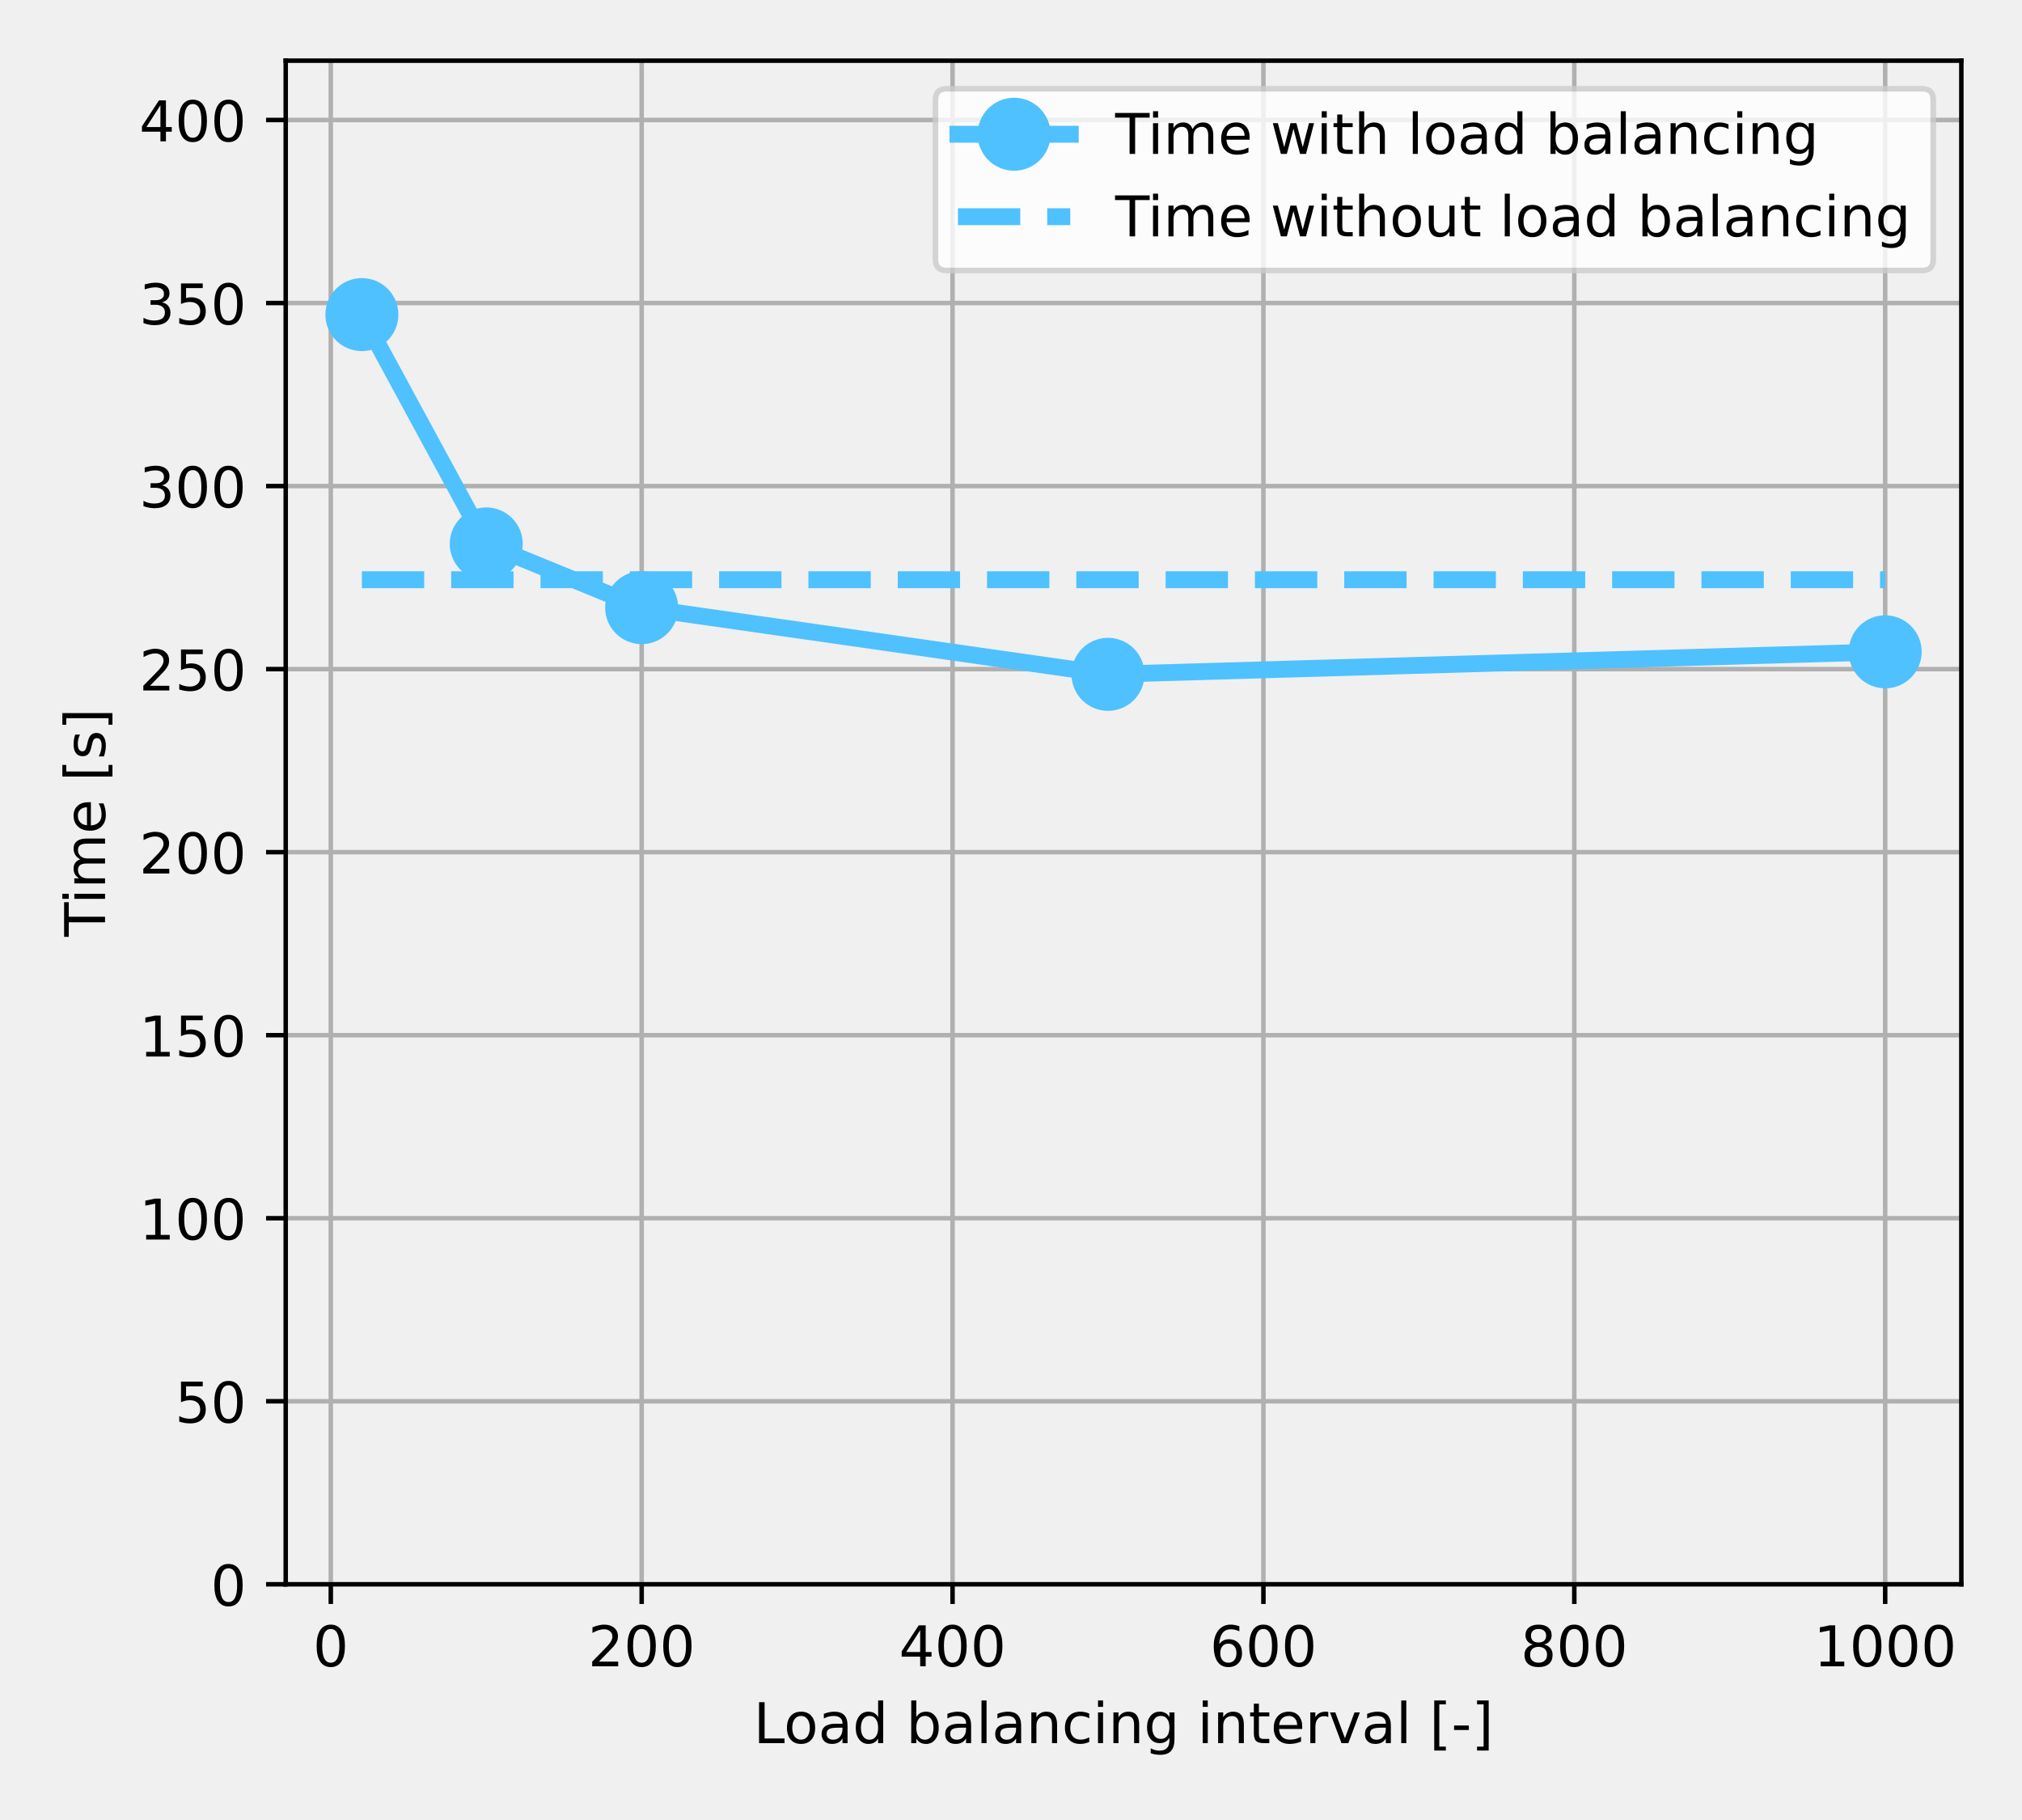
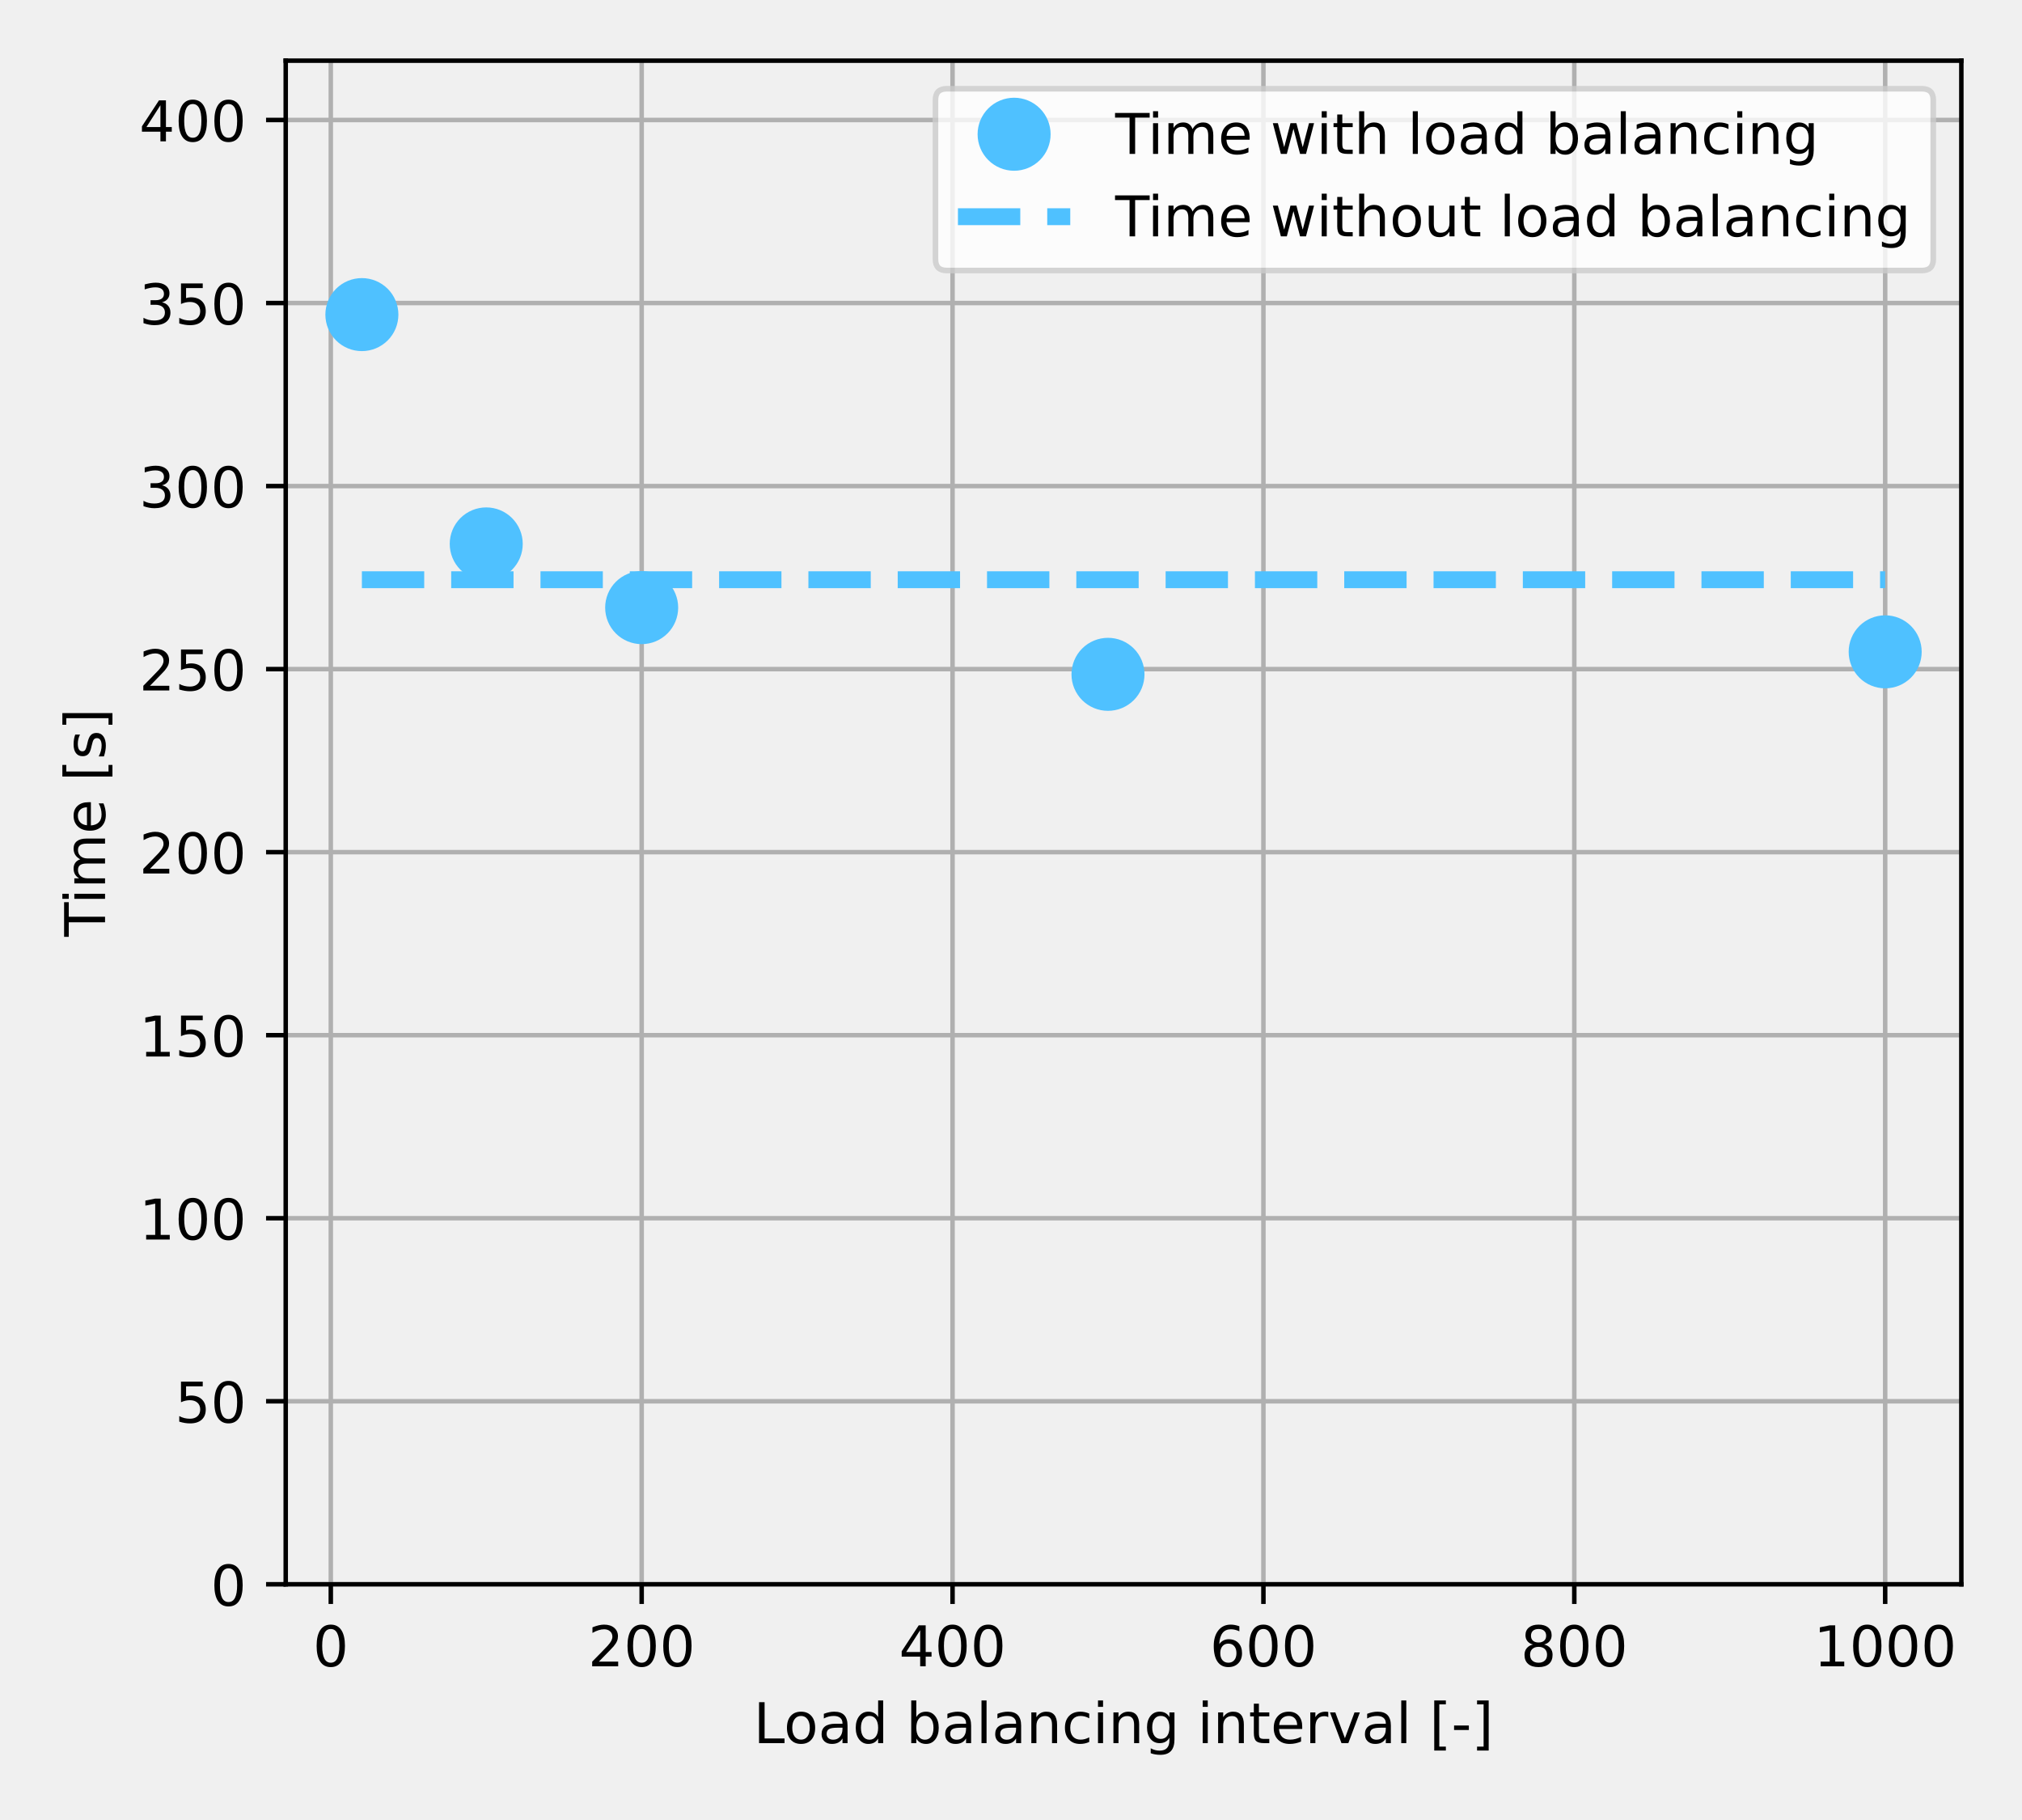
<svg xmlns="http://www.w3.org/2000/svg" xmlns:xlink="http://www.w3.org/1999/xlink" width="360pt" height="324pt" viewBox="0 0 360 324" version="1.1">
  <defs>
    <style type="text/css">*{stroke-linejoin: round; stroke-linecap: butt}</style>
  </defs>
  <g id="figure_1">
    <g id="patch_1">
      <path d="M 0 324  L 360 324  L 360 0  L 0 0  L 0 324  z " style="fill: none" />
    </g>
    <g id="axes_1">
      <g id="patch_2">
        <path d="M 50.87 282.04  L 349.2 282.04  L 349.2 10.8  L 50.87 10.8  L 50.87 282.04  z " style="fill: none" />
      </g>
      <g id="matplotlib.axis_1">
        <g id="xtick_1">
          <g id="line2d_1">
-             <path d="M 58.896 282.04  L 58.896 10.8  " clip-path="url(#pca19b3d4b8)" style="fill: none; stroke: #b0b0b0; stroke-width: 0.8; stroke-linecap: square" />
+             <path d="M 58.896 282.04  L 58.896 10.8  " clip-path="url(#p6ddb7a8bee)" style="fill: none; stroke: #b0b0b0; stroke-width: 0.8; stroke-linecap: square" />
          </g>
          <g id="line2d_2">
            <defs>
-               <path id="m2d37f221ec" d="M 0 0  L 0 3.5  " style="stroke: #000000; stroke-width: 0.8" />
-             </defs>
-             <g>
-               <use xlink:href="#m2d37f221ec" x="58.896" y="282.04" style="stroke: #000000; stroke-width: 0.8" />
+               <path id="ma7e303437b" d="M 0 0  L 0 3.5  " style="stroke: #000000; stroke-width: 0.8" />
+             </defs>
+             <g>
+               <use xlink:href="#ma7e303437b" x="58.896" y="282.04" style="stroke: #000000; stroke-width: 0.8" />
            </g>
          </g>
          <g id="text_1">
            <g transform="translate(55.71433 296.6384)scale(0.1 -0.1)">
              <defs>
                <path id="DejaVuSans-30" d="M 2034 4250  Q 1547 4250 1301 3770  Q 1056 3291 1056 2328  Q 1056 1369 1301 889  Q 1547 409 2034 409  Q 2525 409 2770 889  Q 3016 1369 3016 2328  Q 3016 3291 2770 3770  Q 2525 4250 2034 4250  z M 2034 4750  Q 2819 4750 3233 4129  Q 3647 3509 3647 2328  Q 3647 1150 3233 529  Q 2819 -91 2034 -91  Q 1250 -91 836 529  Q 422 1150 422 2328  Q 422 3509 836 4129  Q 1250 4750 2034 4750  z " transform="scale(0.015625)" />
              </defs>
              <use xlink:href="#DejaVuSans-30" />
            </g>
          </g>
        </g>
        <g id="xtick_2">
          <g id="line2d_3">
-             <path d="M 114.244 282.04  L 114.244 10.8  " clip-path="url(#pca19b3d4b8)" style="fill: none; stroke: #b0b0b0; stroke-width: 0.8; stroke-linecap: square" />
+             <path d="M 114.244 282.04  L 114.244 10.8  " clip-path="url(#p6ddb7a8bee)" style="fill: none; stroke: #b0b0b0; stroke-width: 0.8; stroke-linecap: square" />
          </g>
          <g id="line2d_4">
            <g>
-               <use xlink:href="#m2d37f221ec" x="114.244" y="282.04" style="stroke: #000000; stroke-width: 0.8" />
+               <use xlink:href="#ma7e303437b" x="114.244" y="282.04" style="stroke: #000000; stroke-width: 0.8" />
            </g>
          </g>
          <g id="text_2">
            <g transform="translate(104.7006 296.6384)scale(0.1 -0.1)">
              <defs>
                <path id="DejaVuSans-32" d="M 1228 531  L 3431 531  L 3431 0  L 469 0  L 469 531  Q 828 903 1448 1529  Q 2069 2156 2228 2338  Q 2531 2678 2651 2914  Q 2772 3150 2772 3378  Q 2772 3750 2511 3984  Q 2250 4219 1831 4219  Q 1534 4219 1204 4116  Q 875 4013 500 3803  L 500 4441  Q 881 4594 1212 4672  Q 1544 4750 1819 4750  Q 2544 4750 2975 4387  Q 3406 4025 3406 3419  Q 3406 3131 3298 2873  Q 3191 2616 2906 2266  Q 2828 2175 2409 1742  Q 1991 1309 1228 531  z " transform="scale(0.015625)" />
              </defs>
              <use xlink:href="#DejaVuSans-32" />
              <use xlink:href="#DejaVuSans-30" x="63.623" />
              <use xlink:href="#DejaVuSans-30" x="127.246" />
            </g>
          </g>
        </g>
        <g id="xtick_3">
          <g id="line2d_5">
-             <path d="M 169.593 282.04  L 169.593 10.8  " clip-path="url(#pca19b3d4b8)" style="fill: none; stroke: #b0b0b0; stroke-width: 0.8; stroke-linecap: square" />
+             <path d="M 169.593 282.04  L 169.593 10.8  " clip-path="url(#p6ddb7a8bee)" style="fill: none; stroke: #b0b0b0; stroke-width: 0.8; stroke-linecap: square" />
          </g>
          <g id="line2d_6">
            <g>
-               <use xlink:href="#m2d37f221ec" x="169.593" y="282.04" style="stroke: #000000; stroke-width: 0.8" />
+               <use xlink:href="#ma7e303437b" x="169.593" y="282.04" style="stroke: #000000; stroke-width: 0.8" />
            </g>
          </g>
          <g id="text_3">
            <g transform="translate(160.0494 296.6384)scale(0.1 -0.1)">
              <defs>
                <path id="DejaVuSans-34" d="M 2419 4116  L 825 1625  L 2419 1625  L 2419 4116  z M 2253 4666  L 3047 4666  L 3047 1625  L 3713 1625  L 3713 1100  L 3047 1100  L 3047 0  L 2419 0  L 2419 1100  L 313 1100  L 313 1709  L 2253 4666  z " transform="scale(0.015625)" />
              </defs>
              <use xlink:href="#DejaVuSans-34" />
              <use xlink:href="#DejaVuSans-30" x="63.623" />
              <use xlink:href="#DejaVuSans-30" x="127.246" />
            </g>
          </g>
        </g>
        <g id="xtick_4">
          <g id="line2d_7">
-             <path d="M 224.942 282.04  L 224.942 10.8  " clip-path="url(#pca19b3d4b8)" style="fill: none; stroke: #b0b0b0; stroke-width: 0.8; stroke-linecap: square" />
+             <path d="M 224.942 282.04  L 224.942 10.8  " clip-path="url(#p6ddb7a8bee)" style="fill: none; stroke: #b0b0b0; stroke-width: 0.8; stroke-linecap: square" />
          </g>
          <g id="line2d_8">
            <g>
-               <use xlink:href="#m2d37f221ec" x="224.942" y="282.04" style="stroke: #000000; stroke-width: 0.8" />
+               <use xlink:href="#ma7e303437b" x="224.942" y="282.04" style="stroke: #000000; stroke-width: 0.8" />
            </g>
          </g>
          <g id="text_4">
            <g transform="translate(215.3982 296.6384)scale(0.1 -0.1)">
              <defs>
                <path id="DejaVuSans-36" d="M 2113 2584  Q 1688 2584 1439 2293  Q 1191 2003 1191 1497  Q 1191 994 1439 701  Q 1688 409 2113 409  Q 2538 409 2786 701  Q 3034 994 3034 1497  Q 3034 2003 2786 2293  Q 2538 2584 2113 2584  z M 3366 4563  L 3366 3988  Q 3128 4100 2886 4159  Q 2644 4219 2406 4219  Q 1781 4219 1451 3797  Q 1122 3375 1075 2522  Q 1259 2794 1537 2939  Q 1816 3084 2150 3084  Q 2853 3084 3261 2657  Q 3669 2231 3669 1497  Q 3669 778 3244 343  Q 2819 -91 2113 -91  Q 1303 -91 875 529  Q 447 1150 447 2328  Q 447 3434 972 4092  Q 1497 4750 2381 4750  Q 2619 4750 2861 4703  Q 3103 4656 3366 4563  z " transform="scale(0.015625)" />
              </defs>
              <use xlink:href="#DejaVuSans-36" />
              <use xlink:href="#DejaVuSans-30" x="63.623" />
              <use xlink:href="#DejaVuSans-30" x="127.246" />
            </g>
          </g>
        </g>
        <g id="xtick_5">
          <g id="line2d_9">
-             <path d="M 280.291 282.04  L 280.291 10.8  " clip-path="url(#pca19b3d4b8)" style="fill: none; stroke: #b0b0b0; stroke-width: 0.8; stroke-linecap: square" />
+             <path d="M 280.291 282.04  L 280.291 10.8  " clip-path="url(#p6ddb7a8bee)" style="fill: none; stroke: #b0b0b0; stroke-width: 0.8; stroke-linecap: square" />
          </g>
          <g id="line2d_10">
            <g>
-               <use xlink:href="#m2d37f221ec" x="280.291" y="282.04" style="stroke: #000000; stroke-width: 0.8" />
+               <use xlink:href="#ma7e303437b" x="280.291" y="282.04" style="stroke: #000000; stroke-width: 0.8" />
            </g>
          </g>
          <g id="text_5">
            <g transform="translate(270.747 296.6384)scale(0.1 -0.1)">
              <defs>
                <path id="DejaVuSans-38" d="M 2034 2216  Q 1584 2216 1326 1975  Q 1069 1734 1069 1313  Q 1069 891 1326 650  Q 1584 409 2034 409  Q 2484 409 2743 651  Q 3003 894 3003 1313  Q 3003 1734 2745 1975  Q 2488 2216 2034 2216  z M 1403 2484  Q 997 2584 770 2862  Q 544 3141 544 3541  Q 544 4100 942 4425  Q 1341 4750 2034 4750  Q 2731 4750 3128 4425  Q 3525 4100 3525 3541  Q 3525 3141 3298 2862  Q 3072 2584 2669 2484  Q 3125 2378 3379 2068  Q 3634 1759 3634 1313  Q 3634 634 3220 271  Q 2806 -91 2034 -91  Q 1263 -91 848 271  Q 434 634 434 1313  Q 434 1759 690 2068  Q 947 2378 1403 2484  z M 1172 3481  Q 1172 3119 1398 2916  Q 1625 2713 2034 2713  Q 2441 2713 2670 2916  Q 2900 3119 2900 3481  Q 2900 3844 2670 4047  Q 2441 4250 2034 4250  Q 1625 4250 1398 4047  Q 1172 3844 1172 3481  z " transform="scale(0.015625)" />
              </defs>
              <use xlink:href="#DejaVuSans-38" />
              <use xlink:href="#DejaVuSans-30" x="63.623" />
              <use xlink:href="#DejaVuSans-30" x="127.246" />
            </g>
          </g>
        </g>
        <g id="xtick_6">
          <g id="line2d_11">
-             <path d="M 335.64 282.04  L 335.64 10.8  " clip-path="url(#pca19b3d4b8)" style="fill: none; stroke: #b0b0b0; stroke-width: 0.8; stroke-linecap: square" />
+             <path d="M 335.64 282.04  L 335.64 10.8  " clip-path="url(#p6ddb7a8bee)" style="fill: none; stroke: #b0b0b0; stroke-width: 0.8; stroke-linecap: square" />
          </g>
          <g id="line2d_12">
            <g>
-               <use xlink:href="#m2d37f221ec" x="335.64" y="282.04" style="stroke: #000000; stroke-width: 0.8" />
+               <use xlink:href="#ma7e303437b" x="335.64" y="282.04" style="stroke: #000000; stroke-width: 0.8" />
            </g>
          </g>
          <g id="text_6">
            <g transform="translate(322.9145 296.6384)scale(0.1 -0.1)">
              <defs>
                <path id="DejaVuSans-31" d="M 794 531  L 1825 531  L 1825 4091  L 703 3866  L 703 4441  L 1819 4666  L 2450 4666  L 2450 531  L 3481 531  L 3481 0  L 794 0  L 794 531  z " transform="scale(0.015625)" />
              </defs>
              <use xlink:href="#DejaVuSans-31" />
              <use xlink:href="#DejaVuSans-30" x="63.623" />
              <use xlink:href="#DejaVuSans-30" x="127.246" />
              <use xlink:href="#DejaVuSans-30" x="190.869" />
            </g>
          </g>
        </g>
        <g id="text_7">
          <g transform="translate(134.1623 310.3166)scale(0.1 -0.1)">
            <defs>
              <path id="DejaVuSans-4c" d="M 628 4666  L 1259 4666  L 1259 531  L 3531 531  L 3531 0  L 628 0  L 628 4666  z " transform="scale(0.015625)" />
              <path id="DejaVuSans-6f" d="M 1959 3097  Q 1497 3097 1228 2736  Q 959 2375 959 1747  Q 959 1119 1226 758  Q 1494 397 1959 397  Q 2419 397 2687 759  Q 2956 1122 2956 1747  Q 2956 2369 2687 2733  Q 2419 3097 1959 3097  z M 1959 3584  Q 2709 3584 3137 3096  Q 3566 2609 3566 1747  Q 3566 888 3137 398  Q 2709 -91 1959 -91  Q 1206 -91 779 398  Q 353 888 353 1747  Q 353 2609 779 3096  Q 1206 3584 1959 3584  z " transform="scale(0.015625)" />
              <path id="DejaVuSans-61" d="M 2194 1759  Q 1497 1759 1228 1600  Q 959 1441 959 1056  Q 959 750 1161 570  Q 1363 391 1709 391  Q 2188 391 2477 730  Q 2766 1069 2766 1631  L 2766 1759  L 2194 1759  z M 3341 1997  L 3341 0  L 2766 0  L 2766 531  Q 2569 213 2275 61  Q 1981 -91 1556 -91  Q 1019 -91 701 211  Q 384 513 384 1019  Q 384 1609 779 1909  Q 1175 2209 1959 2209  L 2766 2209  L 2766 2266  Q 2766 2663 2505 2880  Q 2244 3097 1772 3097  Q 1472 3097 1187 3025  Q 903 2953 641 2809  L 641 3341  Q 956 3463 1253 3523  Q 1550 3584 1831 3584  Q 2591 3584 2966 3190  Q 3341 2797 3341 1997  z " transform="scale(0.015625)" />
              <path id="DejaVuSans-64" d="M 2906 2969  L 2906 4863  L 3481 4863  L 3481 0  L 2906 0  L 2906 525  Q 2725 213 2448 61  Q 2172 -91 1784 -91  Q 1150 -91 751 415  Q 353 922 353 1747  Q 353 2572 751 3078  Q 1150 3584 1784 3584  Q 2172 3584 2448 3432  Q 2725 3281 2906 2969  z M 947 1747  Q 947 1113 1208 752  Q 1469 391 1925 391  Q 2381 391 2643 752  Q 2906 1113 2906 1747  Q 2906 2381 2643 2742  Q 2381 3103 1925 3103  Q 1469 3103 1208 2742  Q 947 2381 947 1747  z " transform="scale(0.015625)" />
              <path id="DejaVuSans-20" transform="scale(0.015625)" />
              <path id="DejaVuSans-62" d="M 3116 1747  Q 3116 2381 2855 2742  Q 2594 3103 2138 3103  Q 1681 3103 1420 2742  Q 1159 2381 1159 1747  Q 1159 1113 1420 752  Q 1681 391 2138 391  Q 2594 391 2855 752  Q 3116 1113 3116 1747  z M 1159 2969  Q 1341 3281 1617 3432  Q 1894 3584 2278 3584  Q 2916 3584 3314 3078  Q 3713 2572 3713 1747  Q 3713 922 3314 415  Q 2916 -91 2278 -91  Q 1894 -91 1617 61  Q 1341 213 1159 525  L 1159 0  L 581 0  L 581 4863  L 1159 4863  L 1159 2969  z " transform="scale(0.015625)" />
              <path id="DejaVuSans-6c" d="M 603 4863  L 1178 4863  L 1178 0  L 603 0  L 603 4863  z " transform="scale(0.015625)" />
              <path id="DejaVuSans-6e" d="M 3513 2113  L 3513 0  L 2938 0  L 2938 2094  Q 2938 2591 2744 2837  Q 2550 3084 2163 3084  Q 1697 3084 1428 2787  Q 1159 2491 1159 1978  L 1159 0  L 581 0  L 581 3500  L 1159 3500  L 1159 2956  Q 1366 3272 1645 3428  Q 1925 3584 2291 3584  Q 2894 3584 3203 3211  Q 3513 2838 3513 2113  z " transform="scale(0.015625)" />
              <path id="DejaVuSans-63" d="M 3122 3366  L 3122 2828  Q 2878 2963 2633 3030  Q 2388 3097 2138 3097  Q 1578 3097 1268 2742  Q 959 2388 959 1747  Q 959 1106 1268 751  Q 1578 397 2138 397  Q 2388 397 2633 464  Q 2878 531 3122 666  L 3122 134  Q 2881 22 2623 -34  Q 2366 -91 2075 -91  Q 1284 -91 818 406  Q 353 903 353 1747  Q 353 2603 823 3093  Q 1294 3584 2113 3584  Q 2378 3584 2631 3529  Q 2884 3475 3122 3366  z " transform="scale(0.015625)" />
              <path id="DejaVuSans-69" d="M 603 3500  L 1178 3500  L 1178 0  L 603 0  L 603 3500  z M 603 4863  L 1178 4863  L 1178 4134  L 603 4134  L 603 4863  z " transform="scale(0.015625)" />
              <path id="DejaVuSans-67" d="M 2906 1791  Q 2906 2416 2648 2759  Q 2391 3103 1925 3103  Q 1463 3103 1205 2759  Q 947 2416 947 1791  Q 947 1169 1205 825  Q 1463 481 1925 481  Q 2391 481 2648 825  Q 2906 1169 2906 1791  z M 3481 434  Q 3481 -459 3084 -895  Q 2688 -1331 1869 -1331  Q 1566 -1331 1297 -1286  Q 1028 -1241 775 -1147  L 775 -588  Q 1028 -725 1275 -790  Q 1522 -856 1778 -856  Q 2344 -856 2625 -561  Q 2906 -266 2906 331  L 2906 616  Q 2728 306 2450 153  Q 2172 0 1784 0  Q 1141 0 747 490  Q 353 981 353 1791  Q 353 2603 747 3093  Q 1141 3584 1784 3584  Q 2172 3584 2450 3431  Q 2728 3278 2906 2969  L 2906 3500  L 3481 3500  L 3481 434  z " transform="scale(0.015625)" />
              <path id="DejaVuSans-74" d="M 1172 4494  L 1172 3500  L 2356 3500  L 2356 3053  L 1172 3053  L 1172 1153  Q 1172 725 1289 603  Q 1406 481 1766 481  L 2356 481  L 2356 0  L 1766 0  Q 1100 0 847 248  Q 594 497 594 1153  L 594 3053  L 172 3053  L 172 3500  L 594 3500  L 594 4494  L 1172 4494  z " transform="scale(0.015625)" />
              <path id="DejaVuSans-65" d="M 3597 1894  L 3597 1613  L 953 1613  Q 991 1019 1311 708  Q 1631 397 2203 397  Q 2534 397 2845 478  Q 3156 559 3463 722  L 3463 178  Q 3153 47 2828 -22  Q 2503 -91 2169 -91  Q 1331 -91 842 396  Q 353 884 353 1716  Q 353 2575 817 3079  Q 1281 3584 2069 3584  Q 2775 3584 3186 3129  Q 3597 2675 3597 1894  z M 3022 2063  Q 3016 2534 2758 2815  Q 2500 3097 2075 3097  Q 1594 3097 1305 2825  Q 1016 2553 972 2059  L 3022 2063  z " transform="scale(0.015625)" />
              <path id="DejaVuSans-72" d="M 2631 2963  Q 2534 3019 2420 3045  Q 2306 3072 2169 3072  Q 1681 3072 1420 2755  Q 1159 2438 1159 1844  L 1159 0  L 581 0  L 581 3500  L 1159 3500  L 1159 2956  Q 1341 3275 1631 3429  Q 1922 3584 2338 3584  Q 2397 3584 2469 3576  Q 2541 3569 2628 3553  L 2631 2963  z " transform="scale(0.015625)" />
              <path id="DejaVuSans-76" d="M 191 3500  L 800 3500  L 1894 563  L 2988 3500  L 3597 3500  L 2284 0  L 1503 0  L 191 3500  z " transform="scale(0.015625)" />
              <path id="DejaVuSans-5b" d="M 550 4863  L 1875 4863  L 1875 4416  L 1125 4416  L 1125 -397  L 1875 -397  L 1875 -844  L 550 -844  L 550 4863  z " transform="scale(0.015625)" />
              <path id="DejaVuSans-2d" d="M 313 2009  L 1997 2009  L 1997 1497  L 313 1497  L 313 2009  z " transform="scale(0.015625)" />
              <path id="DejaVuSans-5d" d="M 1947 4863  L 1947 -844  L 622 -844  L 622 -397  L 1369 -397  L 1369 4416  L 622 4416  L 622 4863  L 1947 4863  z " transform="scale(0.015625)" />
            </defs>
            <use xlink:href="#DejaVuSans-4c" />
            <use xlink:href="#DejaVuSans-6f" x="53.963" />
            <use xlink:href="#DejaVuSans-61" x="115.145" />
            <use xlink:href="#DejaVuSans-64" x="176.424" />
            <use xlink:href="#DejaVuSans-20" x="239.9" />
            <use xlink:href="#DejaVuSans-62" x="271.688" />
            <use xlink:href="#DejaVuSans-61" x="335.164" />
            <use xlink:href="#DejaVuSans-6c" x="396.443" />
            <use xlink:href="#DejaVuSans-61" x="424.227" />
            <use xlink:href="#DejaVuSans-6e" x="485.506" />
            <use xlink:href="#DejaVuSans-63" x="548.885" />
            <use xlink:href="#DejaVuSans-69" x="603.865" />
            <use xlink:href="#DejaVuSans-6e" x="631.648" />
            <use xlink:href="#DejaVuSans-67" x="695.027" />
            <use xlink:href="#DejaVuSans-20" x="758.504" />
            <use xlink:href="#DejaVuSans-69" x="790.291" />
            <use xlink:href="#DejaVuSans-6e" x="818.074" />
            <use xlink:href="#DejaVuSans-74" x="881.453" />
            <use xlink:href="#DejaVuSans-65" x="920.662" />
            <use xlink:href="#DejaVuSans-72" x="982.186" />
            <use xlink:href="#DejaVuSans-76" x="1023.299" />
            <use xlink:href="#DejaVuSans-61" x="1082.479" />
            <use xlink:href="#DejaVuSans-6c" x="1143.758" />
            <use xlink:href="#DejaVuSans-20" x="1171.541" />
            <use xlink:href="#DejaVuSans-5b" x="1203.328" />
            <use xlink:href="#DejaVuSans-2d" x="1242.342" />
            <use xlink:href="#DejaVuSans-5d" x="1278.426" />
          </g>
        </g>
      </g>
      <g id="matplotlib.axis_2">
        <g id="ytick_1">
          <g id="line2d_13">
-             <path d="M 50.87 282.04  L 349.2 282.04  " clip-path="url(#pca19b3d4b8)" style="fill: none; stroke: #b0b0b0; stroke-width: 0.8; stroke-linecap: square" />
+             <path d="M 50.87 282.04  L 349.2 282.04  " clip-path="url(#p6ddb7a8bee)" style="fill: none; stroke: #b0b0b0; stroke-width: 0.8; stroke-linecap: square" />
          </g>
          <g id="line2d_14">
            <defs>
-               <path id="ma2f1b662f1" d="M 0 0  L -3.5 0  " style="stroke: #000000; stroke-width: 0.8" />
-             </defs>
-             <g>
-               <use xlink:href="#ma2f1b662f1" x="50.87" y="282.04" style="stroke: #000000; stroke-width: 0.8" />
+               <path id="mcfccb106b5" d="M 0 0  L -3.5 0  " style="stroke: #000000; stroke-width: 0.8" />
+             </defs>
+             <g>
+               <use xlink:href="#mcfccb106b5" x="50.87" y="282.04" style="stroke: #000000; stroke-width: 0.8" />
            </g>
          </g>
          <g id="text_8">
            <g transform="translate(37.5075 285.8392)scale(0.1 -0.1)">
              <use xlink:href="#DejaVuSans-30" />
            </g>
          </g>
        </g>
        <g id="ytick_2">
          <g id="line2d_15">
-             <path d="M 50.87 249.455  L 349.2 249.455  " clip-path="url(#pca19b3d4b8)" style="fill: none; stroke: #b0b0b0; stroke-width: 0.8; stroke-linecap: square" />
+             <path d="M 50.87 249.455  L 349.2 249.455  " clip-path="url(#p6ddb7a8bee)" style="fill: none; stroke: #b0b0b0; stroke-width: 0.8; stroke-linecap: square" />
          </g>
          <g id="line2d_16">
            <g>
-               <use xlink:href="#ma2f1b662f1" x="50.87" y="249.455" style="stroke: #000000; stroke-width: 0.8" />
+               <use xlink:href="#mcfccb106b5" x="50.87" y="249.455" style="stroke: #000000; stroke-width: 0.8" />
            </g>
          </g>
          <g id="text_9">
            <g transform="translate(31.145 253.2544)scale(0.1 -0.1)">
              <defs>
                <path id="DejaVuSans-35" d="M 691 4666  L 3169 4666  L 3169 4134  L 1269 4134  L 1269 2991  Q 1406 3038 1543 3061  Q 1681 3084 1819 3084  Q 2600 3084 3056 2656  Q 3513 2228 3513 1497  Q 3513 744 3044 326  Q 2575 -91 1722 -91  Q 1428 -91 1123 -41  Q 819 9 494 109  L 494 744  Q 775 591 1075 516  Q 1375 441 1709 441  Q 2250 441 2565 725  Q 2881 1009 2881 1497  Q 2881 1984 2565 2268  Q 2250 2553 1709 2553  Q 1456 2553 1204 2497  Q 953 2441 691 2322  L 691 4666  z " transform="scale(0.015625)" />
              </defs>
              <use xlink:href="#DejaVuSans-35" />
              <use xlink:href="#DejaVuSans-30" x="63.623" />
            </g>
          </g>
        </g>
        <g id="ytick_3">
          <g id="line2d_17">
-             <path d="M 50.87 216.87  L 349.2 216.87  " clip-path="url(#pca19b3d4b8)" style="fill: none; stroke: #b0b0b0; stroke-width: 0.8; stroke-linecap: square" />
+             <path d="M 50.87 216.87  L 349.2 216.87  " clip-path="url(#p6ddb7a8bee)" style="fill: none; stroke: #b0b0b0; stroke-width: 0.8; stroke-linecap: square" />
          </g>
          <g id="line2d_18">
            <g>
-               <use xlink:href="#ma2f1b662f1" x="50.87" y="216.87" style="stroke: #000000; stroke-width: 0.8" />
+               <use xlink:href="#mcfccb106b5" x="50.87" y="216.87" style="stroke: #000000; stroke-width: 0.8" />
            </g>
          </g>
          <g id="text_10">
            <g transform="translate(24.7825 220.6695)scale(0.1 -0.1)">
              <use xlink:href="#DejaVuSans-31" />
              <use xlink:href="#DejaVuSans-30" x="63.623" />
              <use xlink:href="#DejaVuSans-30" x="127.246" />
            </g>
          </g>
        </g>
        <g id="ytick_4">
          <g id="line2d_19">
-             <path d="M 50.87 184.285  L 349.2 184.285  " clip-path="url(#pca19b3d4b8)" style="fill: none; stroke: #b0b0b0; stroke-width: 0.8; stroke-linecap: square" />
+             <path d="M 50.87 184.285  L 349.2 184.285  " clip-path="url(#p6ddb7a8bee)" style="fill: none; stroke: #b0b0b0; stroke-width: 0.8; stroke-linecap: square" />
          </g>
          <g id="line2d_20">
            <g>
-               <use xlink:href="#ma2f1b662f1" x="50.87" y="184.285" style="stroke: #000000; stroke-width: 0.8" />
+               <use xlink:href="#mcfccb106b5" x="50.87" y="184.285" style="stroke: #000000; stroke-width: 0.8" />
            </g>
          </g>
          <g id="text_11">
            <g transform="translate(24.7825 188.0846)scale(0.1 -0.1)">
              <use xlink:href="#DejaVuSans-31" />
              <use xlink:href="#DejaVuSans-35" x="63.623" />
              <use xlink:href="#DejaVuSans-30" x="127.246" />
            </g>
          </g>
        </g>
        <g id="ytick_5">
          <g id="line2d_21">
-             <path d="M 50.87 151.701  L 349.2 151.701  " clip-path="url(#pca19b3d4b8)" style="fill: none; stroke: #b0b0b0; stroke-width: 0.8; stroke-linecap: square" />
+             <path d="M 50.87 151.701  L 349.2 151.701  " clip-path="url(#p6ddb7a8bee)" style="fill: none; stroke: #b0b0b0; stroke-width: 0.8; stroke-linecap: square" />
          </g>
          <g id="line2d_22">
            <g>
-               <use xlink:href="#ma2f1b662f1" x="50.87" y="151.701" style="stroke: #000000; stroke-width: 0.8" />
+               <use xlink:href="#mcfccb106b5" x="50.87" y="151.701" style="stroke: #000000; stroke-width: 0.8" />
            </g>
          </g>
          <g id="text_12">
            <g transform="translate(24.7825 155.4998)scale(0.1 -0.1)">
              <use xlink:href="#DejaVuSans-32" />
              <use xlink:href="#DejaVuSans-30" x="63.623" />
              <use xlink:href="#DejaVuSans-30" x="127.246" />
            </g>
          </g>
        </g>
        <g id="ytick_6">
          <g id="line2d_23">
-             <path d="M 50.87 119.116  L 349.2 119.116  " clip-path="url(#pca19b3d4b8)" style="fill: none; stroke: #b0b0b0; stroke-width: 0.8; stroke-linecap: square" />
+             <path d="M 50.87 119.116  L 349.2 119.116  " clip-path="url(#p6ddb7a8bee)" style="fill: none; stroke: #b0b0b0; stroke-width: 0.8; stroke-linecap: square" />
          </g>
          <g id="line2d_24">
            <g>
-               <use xlink:href="#ma2f1b662f1" x="50.87" y="119.116" style="stroke: #000000; stroke-width: 0.8" />
+               <use xlink:href="#mcfccb106b5" x="50.87" y="119.116" style="stroke: #000000; stroke-width: 0.8" />
            </g>
          </g>
          <g id="text_13">
            <g transform="translate(24.7825 122.9149)scale(0.1 -0.1)">
              <use xlink:href="#DejaVuSans-32" />
              <use xlink:href="#DejaVuSans-35" x="63.623" />
              <use xlink:href="#DejaVuSans-30" x="127.246" />
            </g>
          </g>
        </g>
        <g id="ytick_7">
          <g id="line2d_25">
-             <path d="M 50.87 86.531  L 349.2 86.531  " clip-path="url(#pca19b3d4b8)" style="fill: none; stroke: #b0b0b0; stroke-width: 0.8; stroke-linecap: square" />
+             <path d="M 50.87 86.531  L 349.2 86.531  " clip-path="url(#p6ddb7a8bee)" style="fill: none; stroke: #b0b0b0; stroke-width: 0.8; stroke-linecap: square" />
          </g>
          <g id="line2d_26">
            <g>
-               <use xlink:href="#ma2f1b662f1" x="50.87" y="86.531" style="stroke: #000000; stroke-width: 0.8" />
+               <use xlink:href="#mcfccb106b5" x="50.87" y="86.531" style="stroke: #000000; stroke-width: 0.8" />
            </g>
          </g>
          <g id="text_14">
            <g transform="translate(24.7825 90.33008)scale(0.1 -0.1)">
              <defs>
                <path id="DejaVuSans-33" d="M 2597 2516  Q 3050 2419 3304 2112  Q 3559 1806 3559 1356  Q 3559 666 3084 287  Q 2609 -91 1734 -91  Q 1441 -91 1130 -33  Q 819 25 488 141  L 488 750  Q 750 597 1062 519  Q 1375 441 1716 441  Q 2309 441 2620 675  Q 2931 909 2931 1356  Q 2931 1769 2642 2001  Q 2353 2234 1838 2234  L 1294 2234  L 1294 2753  L 1863 2753  Q 2328 2753 2575 2939  Q 2822 3125 2822 3475  Q 2822 3834 2567 4026  Q 2313 4219 1838 4219  Q 1578 4219 1281 4162  Q 984 4106 628 3988  L 628 4550  Q 988 4650 1302 4700  Q 1616 4750 1894 4750  Q 2613 4750 3031 4423  Q 3450 4097 3450 3541  Q 3450 3153 3228 2886  Q 3006 2619 2597 2516  z " transform="scale(0.015625)" />
              </defs>
              <use xlink:href="#DejaVuSans-33" />
              <use xlink:href="#DejaVuSans-30" x="63.623" />
              <use xlink:href="#DejaVuSans-30" x="127.246" />
            </g>
          </g>
        </g>
        <g id="ytick_8">
          <g id="line2d_27">
-             <path d="M 50.87 53.946  L 349.2 53.946  " clip-path="url(#pca19b3d4b8)" style="fill: none; stroke: #b0b0b0; stroke-width: 0.8; stroke-linecap: square" />
+             <path d="M 50.87 53.946  L 349.2 53.946  " clip-path="url(#p6ddb7a8bee)" style="fill: none; stroke: #b0b0b0; stroke-width: 0.8; stroke-linecap: square" />
          </g>
          <g id="line2d_28">
            <g>
-               <use xlink:href="#ma2f1b662f1" x="50.87" y="53.946" style="stroke: #000000; stroke-width: 0.8" />
+               <use xlink:href="#mcfccb106b5" x="50.87" y="53.946" style="stroke: #000000; stroke-width: 0.8" />
            </g>
          </g>
          <g id="text_15">
            <g transform="translate(24.7825 57.74522)scale(0.1 -0.1)">
              <use xlink:href="#DejaVuSans-33" />
              <use xlink:href="#DejaVuSans-35" x="63.623" />
              <use xlink:href="#DejaVuSans-30" x="127.246" />
            </g>
          </g>
        </g>
        <g id="ytick_9">
          <g id="line2d_29">
-             <path d="M 50.87 21.361  L 349.2 21.361  " clip-path="url(#pca19b3d4b8)" style="fill: none; stroke: #b0b0b0; stroke-width: 0.8; stroke-linecap: square" />
+             <path d="M 50.87 21.361  L 349.2 21.361  " clip-path="url(#p6ddb7a8bee)" style="fill: none; stroke: #b0b0b0; stroke-width: 0.8; stroke-linecap: square" />
          </g>
          <g id="line2d_30">
            <g>
-               <use xlink:href="#ma2f1b662f1" x="50.87" y="21.361" style="stroke: #000000; stroke-width: 0.8" />
+               <use xlink:href="#mcfccb106b5" x="50.87" y="21.361" style="stroke: #000000; stroke-width: 0.8" />
            </g>
          </g>
          <g id="text_16">
            <g transform="translate(24.7825 25.16036)scale(0.1 -0.1)">
              <use xlink:href="#DejaVuSans-34" />
              <use xlink:href="#DejaVuSans-30" x="63.623" />
              <use xlink:href="#DejaVuSans-30" x="127.246" />
            </g>
          </g>
        </g>
        <g id="text_17">
          <g transform="translate(18.70281 166.7489)rotate(-90)scale(0.1 -0.1)">
            <defs>
              <path id="DejaVuSans-54" d="M -19 4666  L 3928 4666  L 3928 4134  L 2272 4134  L 2272 0  L 1638 0  L 1638 4134  L -19 4134  L -19 4666  z " transform="scale(0.015625)" />
              <path id="DejaVuSans-6d" d="M 3328 2828  Q 3544 3216 3844 3400  Q 4144 3584 4550 3584  Q 5097 3584 5394 3201  Q 5691 2819 5691 2113  L 5691 0  L 5113 0  L 5113 2094  Q 5113 2597 4934 2840  Q 4756 3084 4391 3084  Q 3944 3084 3684 2787  Q 3425 2491 3425 1978  L 3425 0  L 2847 0  L 2847 2094  Q 2847 2600 2669 2842  Q 2491 3084 2119 3084  Q 1678 3084 1418 2786  Q 1159 2488 1159 1978  L 1159 0  L 581 0  L 581 3500  L 1159 3500  L 1159 2956  Q 1356 3278 1631 3431  Q 1906 3584 2284 3584  Q 2666 3584 2933 3390  Q 3200 3197 3328 2828  z " transform="scale(0.015625)" />
              <path id="DejaVuSans-73" d="M 2834 3397  L 2834 2853  Q 2591 2978 2328 3040  Q 2066 3103 1784 3103  Q 1356 3103 1142 2972  Q 928 2841 928 2578  Q 928 2378 1081 2264  Q 1234 2150 1697 2047  L 1894 2003  Q 2506 1872 2764 1633  Q 3022 1394 3022 966  Q 3022 478 2636 193  Q 2250 -91 1575 -91  Q 1294 -91 989 -36  Q 684 19 347 128  L 347 722  Q 666 556 975 473  Q 1284 391 1588 391  Q 1994 391 2212 530  Q 2431 669 2431 922  Q 2431 1156 2273 1281  Q 2116 1406 1581 1522  L 1381 1569  Q 847 1681 609 1914  Q 372 2147 372 2553  Q 372 3047 722 3315  Q 1072 3584 1716 3584  Q 2034 3584 2315 3537  Q 2597 3491 2834 3397  z " transform="scale(0.015625)" />
            </defs>
            <use xlink:href="#DejaVuSans-54" />
            <use xlink:href="#DejaVuSans-69" x="57.959" />
            <use xlink:href="#DejaVuSans-6d" x="85.742" />
            <use xlink:href="#DejaVuSans-65" x="183.154" />
            <use xlink:href="#DejaVuSans-20" x="244.678" />
            <use xlink:href="#DejaVuSans-5b" x="276.465" />
            <use xlink:href="#DejaVuSans-73" x="315.479" />
            <use xlink:href="#DejaVuSans-5d" x="367.578" />
          </g>
        </g>
      </g>
      <g id="line2d_31">
-         <path d="M 64.43 56.007  L 86.57 96.829  L 114.244 108.171  L 197.268 120.045  L 335.64 116.039  " clip-path="url(#pca19b3d4b8)" style="fill: none; stroke: #4fc1ff; stroke-width: 3; stroke-linecap: square" />
        <defs>
-           <path id="m4e485321c0" d="M 0 6  C 1.591 6 3.117 5.368 4.243 4.243  C 5.368 3.117 6 1.591 6 0  C 6 -1.591 5.368 -3.117 4.243 -4.243  C 3.117 -5.368 1.591 -6 0 -6  C -1.591 -6 -3.117 -5.368 -4.243 -4.243  C -5.368 -3.117 -6 -1.591 -6 0  C -6 1.591 -5.368 3.117 -4.243 4.243  C -3.117 5.368 -1.591 6 0 6  z " style="stroke: #4fc1ff" />
+           <path id="m05cae33dcb" d="M 0 6  C 1.591 6 3.117 5.368 4.243 4.243  C 5.368 3.117 6 1.591 6 0  C 6 -1.591 5.368 -3.117 4.243 -4.243  C 3.117 -5.368 1.591 -6 0 -6  C -1.591 -6 -3.117 -5.368 -4.243 -4.243  C -5.368 -3.117 -6 -1.591 -6 0  C -6 1.591 -5.368 3.117 -4.243 4.243  C -3.117 5.368 -1.591 6 0 6  z " style="stroke: #4fc1ff" />
        </defs>
-         <g clip-path="url(#pca19b3d4b8)">
-           <use xlink:href="#m4e485321c0" x="64.43" y="56.007" style="fill: #4fc1ff; stroke: #4fc1ff" />
-           <use xlink:href="#m4e485321c0" x="86.57" y="96.829" style="fill: #4fc1ff; stroke: #4fc1ff" />
-           <use xlink:href="#m4e485321c0" x="114.244" y="108.171" style="fill: #4fc1ff; stroke: #4fc1ff" />
-           <use xlink:href="#m4e485321c0" x="197.268" y="120.045" style="fill: #4fc1ff; stroke: #4fc1ff" />
-           <use xlink:href="#m4e485321c0" x="335.64" y="116.039" style="fill: #4fc1ff; stroke: #4fc1ff" />
+         <g clip-path="url(#p6ddb7a8bee)">
+           <use xlink:href="#m05cae33dcb" x="64.43" y="56.007" style="fill: #4fc1ff; stroke: #4fc1ff" />
+           <use xlink:href="#m05cae33dcb" x="86.57" y="96.829" style="fill: #4fc1ff; stroke: #4fc1ff" />
+           <use xlink:href="#m05cae33dcb" x="114.244" y="108.171" style="fill: #4fc1ff; stroke: #4fc1ff" />
+           <use xlink:href="#m05cae33dcb" x="197.268" y="120.045" style="fill: #4fc1ff; stroke: #4fc1ff" />
+           <use xlink:href="#m05cae33dcb" x="335.64" y="116.039" style="fill: #4fc1ff; stroke: #4fc1ff" />
        </g>
      </g>
      <g id="line2d_32">
-         <path d="M 64.43 103.205  L 335.64 103.205  " clip-path="url(#pca19b3d4b8)" style="fill: none; stroke-dasharray: 11.1,4.8; stroke-dashoffset: 0; stroke: #4fc1ff; stroke-width: 3" />
+         <path d="M 64.43 103.205  L 335.64 103.205  " clip-path="url(#p6ddb7a8bee)" style="fill: none; stroke-dasharray: 11.1,4.8; stroke-dashoffset: 0; stroke: #4fc1ff; stroke-width: 3" />
      </g>
      <g id="patch_3">
        <path d="M 50.87 282.04  L 50.87 10.8  " style="fill: none; stroke: #000000; stroke-width: 0.8; stroke-linejoin: miter; stroke-linecap: square" />
      </g>
      <g id="patch_4">
        <path d="M 349.2 282.04  L 349.2 10.8  " style="fill: none; stroke: #000000; stroke-width: 0.8; stroke-linejoin: miter; stroke-linecap: square" />
      </g>
      <g id="patch_5">
        <path d="M 50.87 282.04  L 349.2 282.04  " style="fill: none; stroke: #000000; stroke-width: 0.8; stroke-linejoin: miter; stroke-linecap: square" />
      </g>
      <g id="patch_6">
        <path d="M 50.87 10.8  L 349.2 10.8  " style="fill: none; stroke: #000000; stroke-width: 0.8; stroke-linejoin: miter; stroke-linecap: square" />
      </g>
      <g id="legend_1">
        <g id="patch_7">
          <path d="M 168.552 48.156  L 342.2 48.156  Q 344.2 48.156 344.2 46.156  L 344.2 17.8  Q 344.2 15.8 342.2 15.8  L 168.552 15.8  Q 166.552 15.8 166.552 17.8  L 166.552 46.156  Q 166.552 48.156 168.552 48.156  z " style="fill: #ffffff; opacity: 0.8; stroke: #cccccc; stroke-linejoin: miter" />
        </g>
        <g id="line2d_33">
-           <path d="M 170.552 23.898  L 180.552 23.898  L 190.552 23.898  " style="fill: none; stroke: #4fc1ff; stroke-width: 3; stroke-linecap: square" />
          <g>
-             <use xlink:href="#m4e485321c0" x="180.552" y="23.898" style="fill: #4fc1ff; stroke: #4fc1ff" />
+             <use xlink:href="#m05cae33dcb" x="180.552" y="23.898" style="fill: #4fc1ff; stroke: #4fc1ff" />
          </g>
        </g>
        <g id="text_18">
          <g transform="translate(198.5516 27.39844)scale(0.1 -0.1)">
            <defs>
              <path id="DejaVuSans-77" d="M 269 3500  L 844 3500  L 1563 769  L 2278 3500  L 2956 3500  L 3675 769  L 4391 3500  L 4966 3500  L 4050 0  L 3372 0  L 2619 2869  L 1863 0  L 1184 0  L 269 3500  z " transform="scale(0.015625)" />
              <path id="DejaVuSans-68" d="M 3513 2113  L 3513 0  L 2938 0  L 2938 2094  Q 2938 2591 2744 2837  Q 2550 3084 2163 3084  Q 1697 3084 1428 2787  Q 1159 2491 1159 1978  L 1159 0  L 581 0  L 581 4863  L 1159 4863  L 1159 2956  Q 1366 3272 1645 3428  Q 1925 3584 2291 3584  Q 2894 3584 3203 3211  Q 3513 2838 3513 2113  z " transform="scale(0.015625)" />
            </defs>
            <use xlink:href="#DejaVuSans-54" />
            <use xlink:href="#DejaVuSans-69" x="57.959" />
            <use xlink:href="#DejaVuSans-6d" x="85.742" />
            <use xlink:href="#DejaVuSans-65" x="183.154" />
            <use xlink:href="#DejaVuSans-20" x="244.678" />
            <use xlink:href="#DejaVuSans-77" x="276.465" />
            <use xlink:href="#DejaVuSans-69" x="358.252" />
            <use xlink:href="#DejaVuSans-74" x="386.035" />
            <use xlink:href="#DejaVuSans-68" x="425.244" />
            <use xlink:href="#DejaVuSans-20" x="488.623" />
            <use xlink:href="#DejaVuSans-6c" x="520.41" />
            <use xlink:href="#DejaVuSans-6f" x="548.193" />
            <use xlink:href="#DejaVuSans-61" x="609.375" />
            <use xlink:href="#DejaVuSans-64" x="670.654" />
            <use xlink:href="#DejaVuSans-20" x="734.131" />
            <use xlink:href="#DejaVuSans-62" x="765.918" />
            <use xlink:href="#DejaVuSans-61" x="829.395" />
            <use xlink:href="#DejaVuSans-6c" x="890.674" />
            <use xlink:href="#DejaVuSans-61" x="918.457" />
            <use xlink:href="#DejaVuSans-6e" x="979.736" />
            <use xlink:href="#DejaVuSans-63" x="1043.115" />
            <use xlink:href="#DejaVuSans-69" x="1098.096" />
            <use xlink:href="#DejaVuSans-6e" x="1125.879" />
            <use xlink:href="#DejaVuSans-67" x="1189.258" />
          </g>
        </g>
        <g id="line2d_34">
          <path d="M 170.552 38.577  L 180.552 38.577  L 190.552 38.577  " style="fill: none; stroke-dasharray: 11.1,4.8; stroke-dashoffset: 0; stroke: #4fc1ff; stroke-width: 3" />
        </g>
        <g id="text_19">
          <g transform="translate(198.5516 42.07656)scale(0.1 -0.1)">
            <defs>
              <path id="DejaVuSans-75" d="M 544 1381  L 544 3500  L 1119 3500  L 1119 1403  Q 1119 906 1312 657  Q 1506 409 1894 409  Q 2359 409 2629 706  Q 2900 1003 2900 1516  L 2900 3500  L 3475 3500  L 3475 0  L 2900 0  L 2900 538  Q 2691 219 2414 64  Q 2138 -91 1772 -91  Q 1169 -91 856 284  Q 544 659 544 1381  z M 1991 3584  L 1991 3584  z " transform="scale(0.015625)" />
            </defs>
            <use xlink:href="#DejaVuSans-54" />
            <use xlink:href="#DejaVuSans-69" x="57.959" />
            <use xlink:href="#DejaVuSans-6d" x="85.742" />
            <use xlink:href="#DejaVuSans-65" x="183.154" />
            <use xlink:href="#DejaVuSans-20" x="244.678" />
            <use xlink:href="#DejaVuSans-77" x="276.465" />
            <use xlink:href="#DejaVuSans-69" x="358.252" />
            <use xlink:href="#DejaVuSans-74" x="386.035" />
            <use xlink:href="#DejaVuSans-68" x="425.244" />
            <use xlink:href="#DejaVuSans-6f" x="488.623" />
            <use xlink:href="#DejaVuSans-75" x="549.805" />
            <use xlink:href="#DejaVuSans-74" x="613.184" />
            <use xlink:href="#DejaVuSans-20" x="652.393" />
            <use xlink:href="#DejaVuSans-6c" x="684.18" />
            <use xlink:href="#DejaVuSans-6f" x="711.963" />
            <use xlink:href="#DejaVuSans-61" x="773.145" />
            <use xlink:href="#DejaVuSans-64" x="834.424" />
            <use xlink:href="#DejaVuSans-20" x="897.9" />
            <use xlink:href="#DejaVuSans-62" x="929.688" />
            <use xlink:href="#DejaVuSans-61" x="993.164" />
            <use xlink:href="#DejaVuSans-6c" x="1054.443" />
            <use xlink:href="#DejaVuSans-61" x="1082.227" />
            <use xlink:href="#DejaVuSans-6e" x="1143.506" />
            <use xlink:href="#DejaVuSans-63" x="1206.885" />
            <use xlink:href="#DejaVuSans-69" x="1261.865" />
            <use xlink:href="#DejaVuSans-6e" x="1289.648" />
            <use xlink:href="#DejaVuSans-67" x="1353.027" />
          </g>
        </g>
      </g>
    </g>
  </g>
  <defs>
-     <clipPath id="pca19b3d4b8">
+     <clipPath id="p6ddb7a8bee">
      <rect x="50.87" y="10.8" width="298.33" height="271.24" />
    </clipPath>
  </defs>
</svg>
